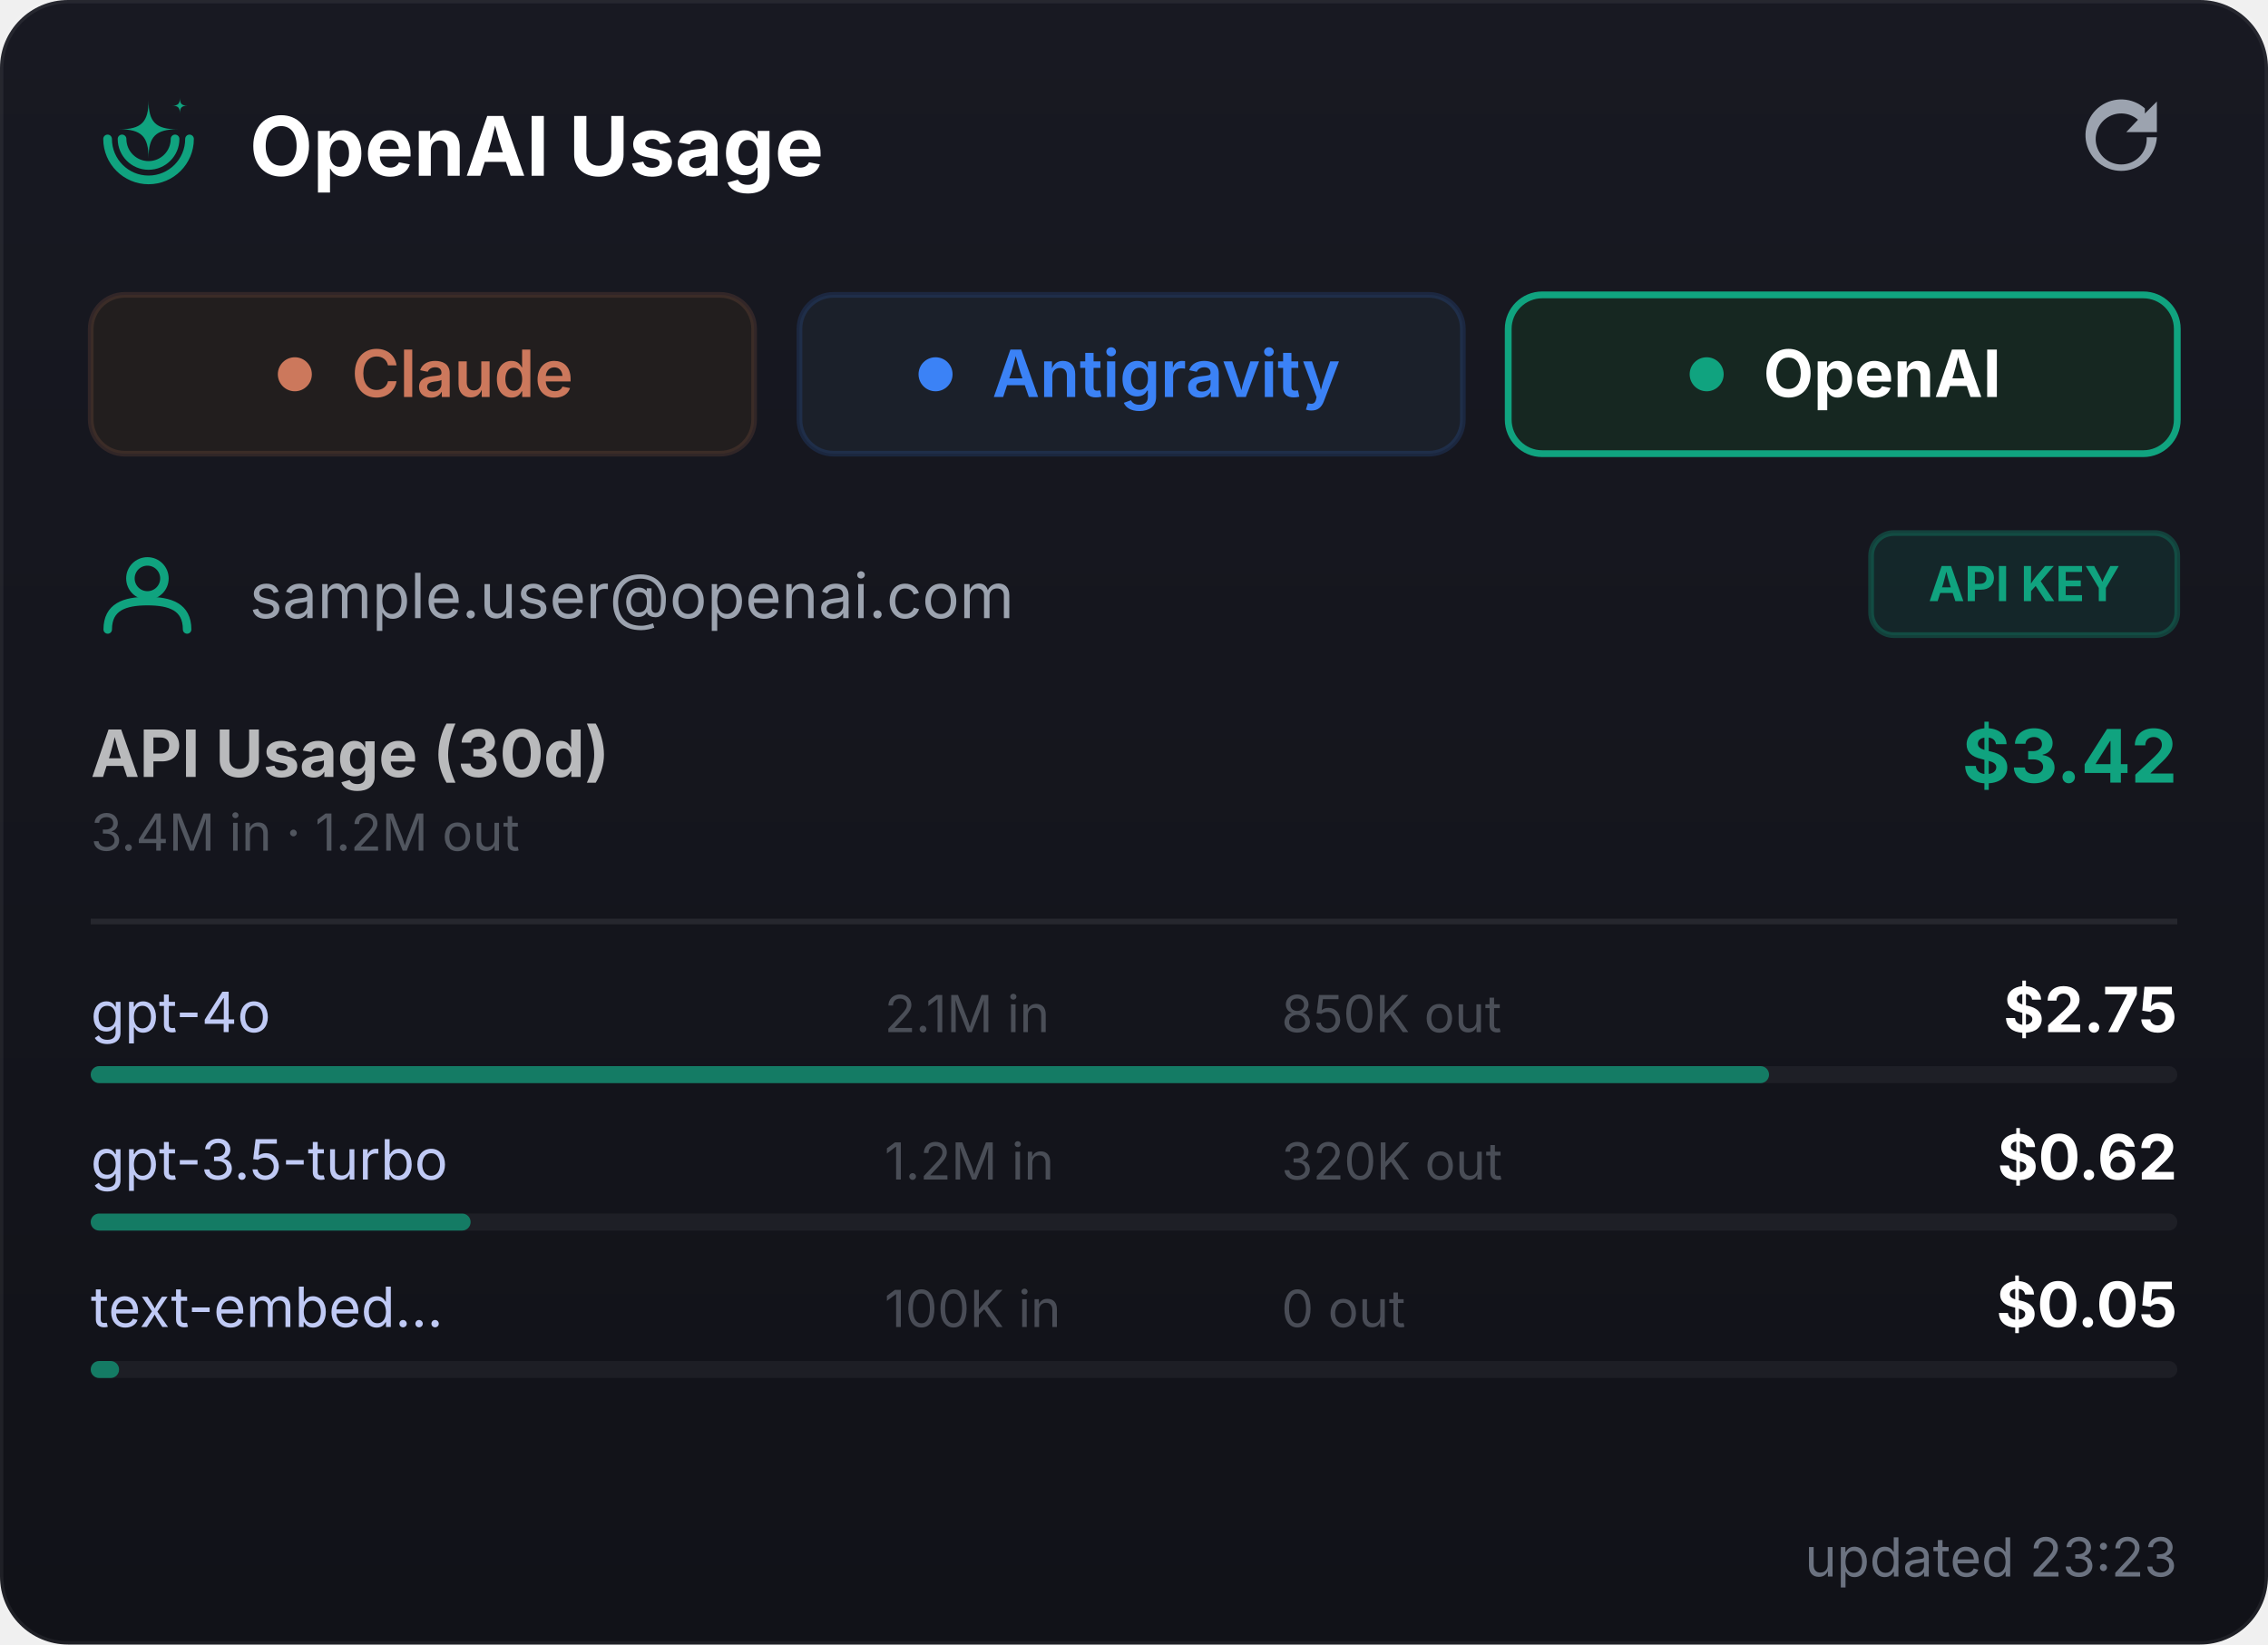
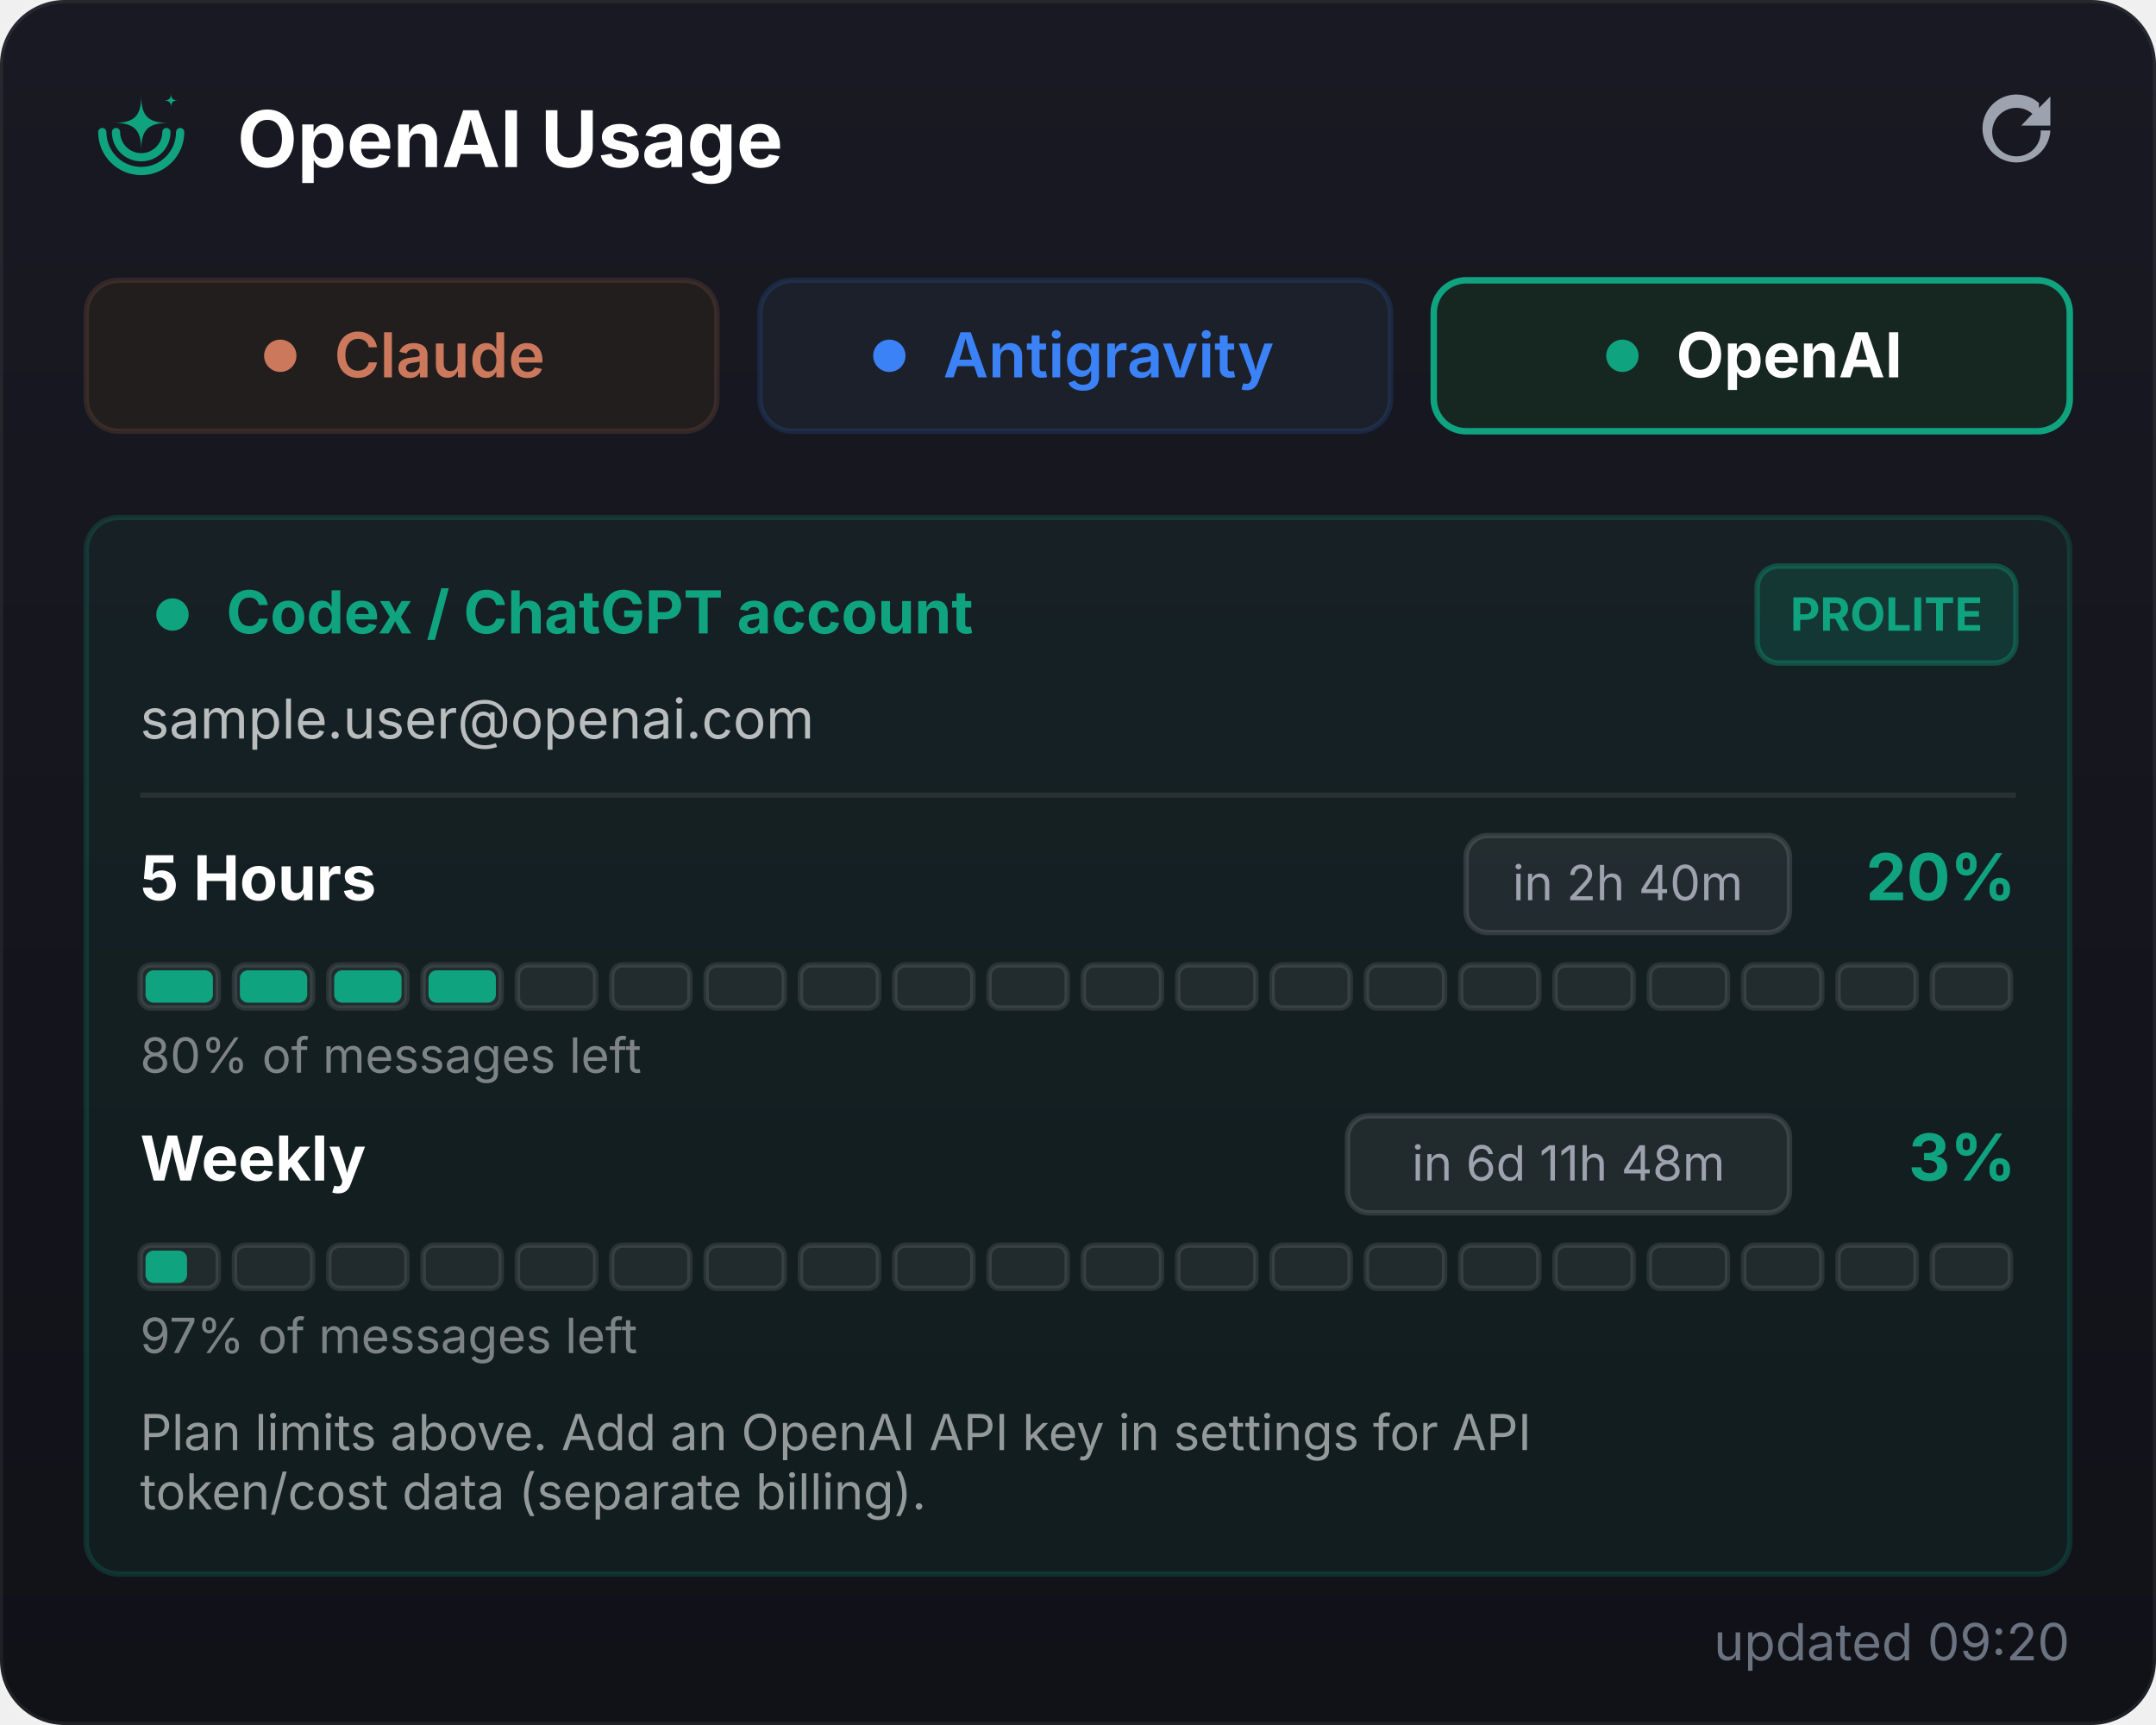
- <svg xmlns="http://www.w3.org/2000/svg" viewBox="0 0 400 290" width="400" height="290">
+ <svg xmlns="http://www.w3.org/2000/svg" viewBox="0 0 400 320" width="400" height="320">
  <defs>
    <linearGradient id="bgGrad" x1="0" y1="0" x2="0" y2="1">
      <stop offset="0%" stop-color="#181922" />
      <stop offset="100%" stop-color="#111218" />
    </linearGradient>
  </defs>
-   <rect width="400" height="290" rx="12" fill="url(#bgGrad)" />
-   <rect width="400" height="290" rx="12" fill="none" stroke="rgba(255,255,255,0.06)" stroke-width="1.2" />
+   <rect width="400" height="320" rx="12" fill="url(#bgGrad)" />
+   <rect width="400" height="320" rx="12" fill="none" stroke="rgba(255,255,255,0.06)" stroke-width="1.2" />
  <g transform="translate(16, 16)">
    <g transform="scale(0.85)">
      <path d="M 3.5,10 A 8.5,8.5 0 0,0 20.5,10 M 6.5,10 A 5.5,5.5 0 0,0 17.5,10" fill="none" stroke="#10a37f" stroke-width="1.8" stroke-linecap="round" />
      <path d="M 12,2 C 12,6.5 13.5,8 18,8 C 13.5,8 12,9.5 12,14 C 12,9.5 10.5,8 6,8 C 10.5,8 12,6.5 12,2 Z" fill="#10a37f" />
      <path d="M 18.5,1.5 C 18.5,2.7 18.9,3.1 20.1,3.1 C 18.9,3.1 18.5,3.5 18.5,4.7 C 18.5,3.5 18.1,3.1 16.9,3.1 C 18.1,3.1 18.5,2.7 18.5,1.5 Z" fill="#10a37f" />
    </g>
    <text x="28" y="15" font-family="system-ui,-apple-system,sans-serif" font-size="14.5" font-weight="700" fill="#ffffff">OpenAI Usage</text>
  </g>
  <g transform="translate(366, 17) scale(0.9)">
    <path d="M13.65 2.35A7 7 0 1 0 16 8h-2a5 5 0 1 1-1.7-3.43L10 7h6V1l-2.35 2.35z" fill="#9ca3af" />
  </g>
  <g transform="translate(0, 0)">
    <rect x="16" y="52" width="117" height="28" rx="6" fill="#221e1e" stroke="rgba(204,120,92,0.15)" stroke-width="1" />
    <circle cx="52" cy="66" r="3" fill="#cc785c" />
    <text x="62" y="70" font-family="system-ui,-apple-system,sans-serif" font-size="11.5" font-weight="600" fill="#cc785c">Claude</text>
    <rect x="141" y="52" width="117" height="28" rx="6" fill="#1b202a" stroke="rgba(59,130,246,0.15)" stroke-width="1" />
    <circle cx="165" cy="66" r="3" fill="#3b82f6" />
    <text x="175" y="70" font-family="system-ui,-apple-system,sans-serif" font-size="11.5" font-weight="600" fill="#3b82f6">Antigravity</text>
    <rect x="266" y="52" width="118" height="28" rx="6" fill="#162721" stroke="#10a37f" stroke-width="1.2" />
    <circle cx="301" cy="66" r="3" fill="#10a37f" />
    <text x="311" y="70" font-family="system-ui,-apple-system,sans-serif" font-size="11.5" font-weight="700" fill="#ffffff">OpenAI</text>
  </g>
-   <g transform="translate(16, 96)">
-     <g fill="none" stroke="#10a37f" stroke-width="1.5">
-       <circle cx="10" cy="6" r="3" />
-       <path d="M3,15 C3,11 6,10 10,10 C14,10 17,11 17,15" stroke-linecap="round" />
-     </g>
-     <text x="28" y="13" font-family="system-ui,-apple-system,sans-serif" font-size="11" fill="#9ca3af">sample.user@openai.com</text>
+   <rect x="16" y="96" width="368" height="196" rx="6" fill="rgba(16, 163, 127, 0.07)" stroke="rgba(16, 163, 127, 0.20)" stroke-width="1" />
+   <circle cx="32" cy="114" r="3" fill="#10a37f" />
+   <text x="42" y="117.5" font-family="system-ui,-apple-system,sans-serif" font-size="11" font-weight="700" fill="#10a37f">Codex / ChatGPT account</text>
+   <rect x="326" y="105" width="48" height="18" rx="4" fill="rgba(16, 163, 127, 0.18)" stroke="rgba(16, 163, 127, 0.35)" stroke-width="1" />
+   <text x="350" y="117" text-anchor="middle" font-family="system-ui,-apple-system,sans-serif" font-size="8.5" font-weight="700" fill="#10a37f">PROLITE</text>
+   <text x="26" y="137" font-family="system-ui,-apple-system,sans-serif" font-size="10.2" fill="rgba(255,255,255,0.7)">sample.user@openai.com</text>
+   <rect x="26" y="147" width="348" height="1" fill="rgba(255,255,255,0.08)" />
+   <text x="26" y="167" font-family="system-ui,-apple-system,sans-serif" font-size="11.5" font-weight="700" fill="#ffffff">5 Hours</text>
+   <rect x="272" y="155" width="60" height="18" rx="4" fill="rgba(255,255,255,0.06)" stroke="rgba(255,255,255,0.12)" stroke-width="1" />
+   <text x="302" y="167" text-anchor="middle" font-family="system-ui,-apple-system,sans-serif" font-size="9" fill="#9ca3af">in 2h 40m</text>
+   <text x="374" y="167" text-anchor="end" font-family="system-ui,-apple-system,sans-serif" font-size="12" font-weight="700" fill="#10a37f">20%</text>
+   <g>
+     <rect x="26" y="179" width="14.5" height="8" rx="2" fill="rgba(255,255,255,0.06)" stroke="rgba(255,255,255,0.10)" stroke-width="1" />
+     <rect x="27" y="180" width="12.5" height="6" rx="1.5" fill="#10a37f" />
+     <rect x="43.5" y="179" width="14.5" height="8" rx="2" fill="rgba(255,255,255,0.06)" stroke="rgba(255,255,255,0.10)" stroke-width="1" />
+     <rect x="44.5" y="180" width="12.5" height="6" rx="1.5" fill="#10a37f" />
+     <rect x="61" y="179" width="14.5" height="8" rx="2" fill="rgba(255,255,255,0.06)" stroke="rgba(255,255,255,0.10)" stroke-width="1" />
+     <rect x="62" y="180" width="12.5" height="6" rx="1.5" fill="#10a37f" />
+     <rect x="78.5" y="179" width="14.5" height="8" rx="2" fill="rgba(255,255,255,0.06)" stroke="rgba(255,255,255,0.10)" stroke-width="1" />
+     <rect x="79.5" y="180" width="12.5" height="6" rx="1.5" fill="#10a37f" />
+     <rect x="96" y="179" width="14.5" height="8" rx="2" fill="rgba(255,255,255,0.06)" stroke="rgba(255,255,255,0.10)" stroke-width="1" />
+     <rect x="113.5" y="179" width="14.5" height="8" rx="2" fill="rgba(255,255,255,0.06)" stroke="rgba(255,255,255,0.10)" stroke-width="1" />
+     <rect x="131" y="179" width="14.5" height="8" rx="2" fill="rgba(255,255,255,0.06)" stroke="rgba(255,255,255,0.10)" stroke-width="1" />
+     <rect x="148.5" y="179" width="14.5" height="8" rx="2" fill="rgba(255,255,255,0.06)" stroke="rgba(255,255,255,0.10)" stroke-width="1" />
+     <rect x="166" y="179" width="14.5" height="8" rx="2" fill="rgba(255,255,255,0.06)" stroke="rgba(255,255,255,0.10)" stroke-width="1" />
+     <rect x="183.5" y="179" width="14.5" height="8" rx="2" fill="rgba(255,255,255,0.06)" stroke="rgba(255,255,255,0.10)" stroke-width="1" />
+     <rect x="201" y="179" width="14.5" height="8" rx="2" fill="rgba(255,255,255,0.06)" stroke="rgba(255,255,255,0.10)" stroke-width="1" />
+     <rect x="218.5" y="179" width="14.5" height="8" rx="2" fill="rgba(255,255,255,0.06)" stroke="rgba(255,255,255,0.10)" stroke-width="1" />
+     <rect x="236" y="179" width="14.5" height="8" rx="2" fill="rgba(255,255,255,0.06)" stroke="rgba(255,255,255,0.10)" stroke-width="1" />
+     <rect x="253.5" y="179" width="14.5" height="8" rx="2" fill="rgba(255,255,255,0.06)" stroke="rgba(255,255,255,0.10)" stroke-width="1" />
+     <rect x="271" y="179" width="14.5" height="8" rx="2" fill="rgba(255,255,255,0.06)" stroke="rgba(255,255,255,0.10)" stroke-width="1" />
+     <rect x="288.5" y="179" width="14.5" height="8" rx="2" fill="rgba(255,255,255,0.06)" stroke="rgba(255,255,255,0.10)" stroke-width="1" />
+     <rect x="306" y="179" width="14.5" height="8" rx="2" fill="rgba(255,255,255,0.06)" stroke="rgba(255,255,255,0.10)" stroke-width="1" />
+     <rect x="323.5" y="179" width="14.5" height="8" rx="2" fill="rgba(255,255,255,0.06)" stroke="rgba(255,255,255,0.10)" stroke-width="1" />
+     <rect x="341" y="179" width="14.5" height="8" rx="2" fill="rgba(255,255,255,0.06)" stroke="rgba(255,255,255,0.10)" stroke-width="1" />
+     <rect x="358.5" y="179" width="14.5" height="8" rx="2" fill="rgba(255,255,255,0.06)" stroke="rgba(255,255,255,0.10)" stroke-width="1" />
  </g>
-   <rect x="330" y="94" width="54" height="18" rx="4" fill="rgba(16,163,127,0.12)" stroke="rgba(16,163,127,0.3)" stroke-width="1" />
-   <text x="357" y="106" text-anchor="middle" font-family="system-ui,-apple-system,sans-serif" font-size="8.5" font-weight="700" fill="#10a37f">API KEY</text>
-   <g transform="translate(16, 126)">
-     <text x="0" y="11" font-family="system-ui,-apple-system,sans-serif" font-size="11.5" font-weight="700" fill="#ffffff" opacity="0.7">API Usage (30d)</text>
-     <text x="0" y="24" font-family="system-ui,-apple-system,sans-serif" font-size="9" fill="#9ca3af" opacity="0.45">3.4M in  ·  1.2M out</text>
-     <text x="368" y="12" text-anchor="end" font-family="system-ui,-apple-system,sans-serif" font-size="13" font-weight="700" fill="#10a37f">$3.42</text>
+   <text x="26" y="199" font-family="system-ui,-apple-system,sans-serif" font-size="9" fill="rgba(255,255,255,0.45)">80% of messages left</text>
+   <text x="26" y="219" font-family="system-ui,-apple-system,sans-serif" font-size="11.5" font-weight="700" fill="#ffffff">Weekly</text>
+   <rect x="250" y="207" width="82" height="18" rx="4" fill="rgba(255,255,255,0.06)" stroke="rgba(255,255,255,0.12)" stroke-width="1" />
+   <text x="291" y="219" text-anchor="middle" font-family="system-ui,-apple-system,sans-serif" font-size="9" fill="#9ca3af">in 6d 11h 48m</text>
+   <text x="374" y="219" text-anchor="end" font-family="system-ui,-apple-system,sans-serif" font-size="12" font-weight="700" fill="#10a37f">3%</text>
+   <g>
+     <rect x="26" y="231" width="14.5" height="8" rx="2" fill="rgba(255,255,255,0.06)" stroke="rgba(255,255,255,0.10)" stroke-width="1" />
+     <rect x="27" y="232" width="7.7" height="6" rx="1.5" fill="#10a37f" />
+     <rect x="43.5" y="231" width="14.5" height="8" rx="2" fill="rgba(255,255,255,0.06)" stroke="rgba(255,255,255,0.10)" stroke-width="1" />
+     <rect x="61" y="231" width="14.5" height="8" rx="2" fill="rgba(255,255,255,0.06)" stroke="rgba(255,255,255,0.10)" stroke-width="1" />
+     <rect x="78.5" y="231" width="14.5" height="8" rx="2" fill="rgba(255,255,255,0.06)" stroke="rgba(255,255,255,0.10)" stroke-width="1" />
+     <rect x="96" y="231" width="14.5" height="8" rx="2" fill="rgba(255,255,255,0.06)" stroke="rgba(255,255,255,0.10)" stroke-width="1" />
+     <rect x="113.5" y="231" width="14.5" height="8" rx="2" fill="rgba(255,255,255,0.06)" stroke="rgba(255,255,255,0.10)" stroke-width="1" />
+     <rect x="131" y="231" width="14.5" height="8" rx="2" fill="rgba(255,255,255,0.06)" stroke="rgba(255,255,255,0.10)" stroke-width="1" />
+     <rect x="148.5" y="231" width="14.5" height="8" rx="2" fill="rgba(255,255,255,0.06)" stroke="rgba(255,255,255,0.10)" stroke-width="1" />
+     <rect x="166" y="231" width="14.5" height="8" rx="2" fill="rgba(255,255,255,0.06)" stroke="rgba(255,255,255,0.10)" stroke-width="1" />
+     <rect x="183.5" y="231" width="14.5" height="8" rx="2" fill="rgba(255,255,255,0.06)" stroke="rgba(255,255,255,0.10)" stroke-width="1" />
+     <rect x="201" y="231" width="14.5" height="8" rx="2" fill="rgba(255,255,255,0.06)" stroke="rgba(255,255,255,0.10)" stroke-width="1" />
+     <rect x="218.5" y="231" width="14.5" height="8" rx="2" fill="rgba(255,255,255,0.06)" stroke="rgba(255,255,255,0.10)" stroke-width="1" />
+     <rect x="236" y="231" width="14.5" height="8" rx="2" fill="rgba(255,255,255,0.06)" stroke="rgba(255,255,255,0.10)" stroke-width="1" />
+     <rect x="253.5" y="231" width="14.5" height="8" rx="2" fill="rgba(255,255,255,0.06)" stroke="rgba(255,255,255,0.10)" stroke-width="1" />
+     <rect x="271" y="231" width="14.5" height="8" rx="2" fill="rgba(255,255,255,0.06)" stroke="rgba(255,255,255,0.10)" stroke-width="1" />
+     <rect x="288.5" y="231" width="14.5" height="8" rx="2" fill="rgba(255,255,255,0.06)" stroke="rgba(255,255,255,0.10)" stroke-width="1" />
+     <rect x="306" y="231" width="14.5" height="8" rx="2" fill="rgba(255,255,255,0.06)" stroke="rgba(255,255,255,0.10)" stroke-width="1" />
+     <rect x="323.5" y="231" width="14.5" height="8" rx="2" fill="rgba(255,255,255,0.06)" stroke="rgba(255,255,255,0.10)" stroke-width="1" />
+     <rect x="341" y="231" width="14.5" height="8" rx="2" fill="rgba(255,255,255,0.06)" stroke="rgba(255,255,255,0.10)" stroke-width="1" />
+     <rect x="358.5" y="231" width="14.5" height="8" rx="2" fill="rgba(255,255,255,0.06)" stroke="rgba(255,255,255,0.10)" stroke-width="1" />
  </g>
-   <rect x="16" y="162" width="368" height="1" fill="rgba(255,255,255,0.08)" />
-   <g transform="translate(16, 172)">
-     <g transform="translate(0, 0)">
-       <text x="0" y="10" font-family="system-ui,-apple-system,sans-serif" font-size="9.8" fill="#c0caf5">gpt-4o</text>
-       <text x="140" y="10" font-family="system-ui,-apple-system,sans-serif" font-size="9" fill="#9ca3af" opacity="0.4">2.1M in</text>
-       <text x="210" y="10" font-family="system-ui,-apple-system,sans-serif" font-size="9" fill="#9ca3af" opacity="0.4">850K out</text>
-       <text x="368" y="10" text-anchor="end" font-family="system-ui,-apple-system,sans-serif" font-size="11" font-weight="700" fill="#ffffff">$2.75</text>
-       <rect x="0" y="16" width="368" height="3" rx="1.5" fill="rgba(255,255,255,0.05)" />
-       <rect x="0" y="16" width="296" height="3" rx="1.5" fill="#10a37f" opacity="0.7" />
-     </g>
-     <g transform="translate(0, 26)">
-       <text x="0" y="10" font-family="system-ui,-apple-system,sans-serif" font-size="9.8" fill="#c0caf5">gpt-3.5-turbo</text>
-       <text x="140" y="10" font-family="system-ui,-apple-system,sans-serif" font-size="9" fill="#9ca3af" opacity="0.4">1.2M in</text>
-       <text x="210" y="10" font-family="system-ui,-apple-system,sans-serif" font-size="9" fill="#9ca3af" opacity="0.4">320K out</text>
-       <text x="368" y="10" text-anchor="end" font-family="system-ui,-apple-system,sans-serif" font-size="11" font-weight="700" fill="#ffffff">$0.62</text>
-       <rect x="0" y="16" width="368" height="3" rx="1.5" fill="rgba(255,255,255,0.05)" />
-       <rect x="0" y="16" width="67" height="3" rx="1.5" fill="#10a37f" opacity="0.7" />
-     </g>
-     <g transform="translate(0, 52)">
-       <text x="0" y="10" font-family="system-ui,-apple-system,sans-serif" font-size="9.8" fill="#c0caf5">text-embed...</text>
-       <text x="140" y="10" font-family="system-ui,-apple-system,sans-serif" font-size="9" fill="#9ca3af" opacity="0.4">100K in</text>
-       <text x="210" y="10" font-family="system-ui,-apple-system,sans-serif" font-size="9" fill="#9ca3af" opacity="0.4">0 out</text>
-       <text x="368" y="10" text-anchor="end" font-family="system-ui,-apple-system,sans-serif" font-size="11" font-weight="700" fill="#ffffff">$0.05</text>
-       <rect x="0" y="16" width="368" height="3" rx="1.5" fill="rgba(255,255,255,0.05)" />
-       <rect x="0" y="16" width="5" height="3" rx="1.5" fill="#10a37f" opacity="0.7" />
-     </g>
-   </g>
-   <text x="384" y="278" text-anchor="end" font-family="system-ui,-apple-system,sans-serif" font-size="9.5" fill="#6b7280">updated 23:23</text>
+   <text x="26" y="251" font-family="system-ui,-apple-system,sans-serif" font-size="9" fill="rgba(255,255,255,0.45)">97% of messages left</text>
+   <text x="26" y="269" font-family="system-ui,-apple-system,sans-serif" font-size="9.2" fill="rgba(255,255,255,0.55)">Plan limits above. Add an OpenAI API key in settings for API</text>
+   <text x="26" y="280" font-family="system-ui,-apple-system,sans-serif" font-size="9.2" fill="rgba(255,255,255,0.55)">token/cost data (separate billing).</text>
+   <text x="384" y="308" text-anchor="end" font-family="system-ui,-apple-system,sans-serif" font-size="9.5" fill="#6b7280">updated 09:20</text>
</svg>
